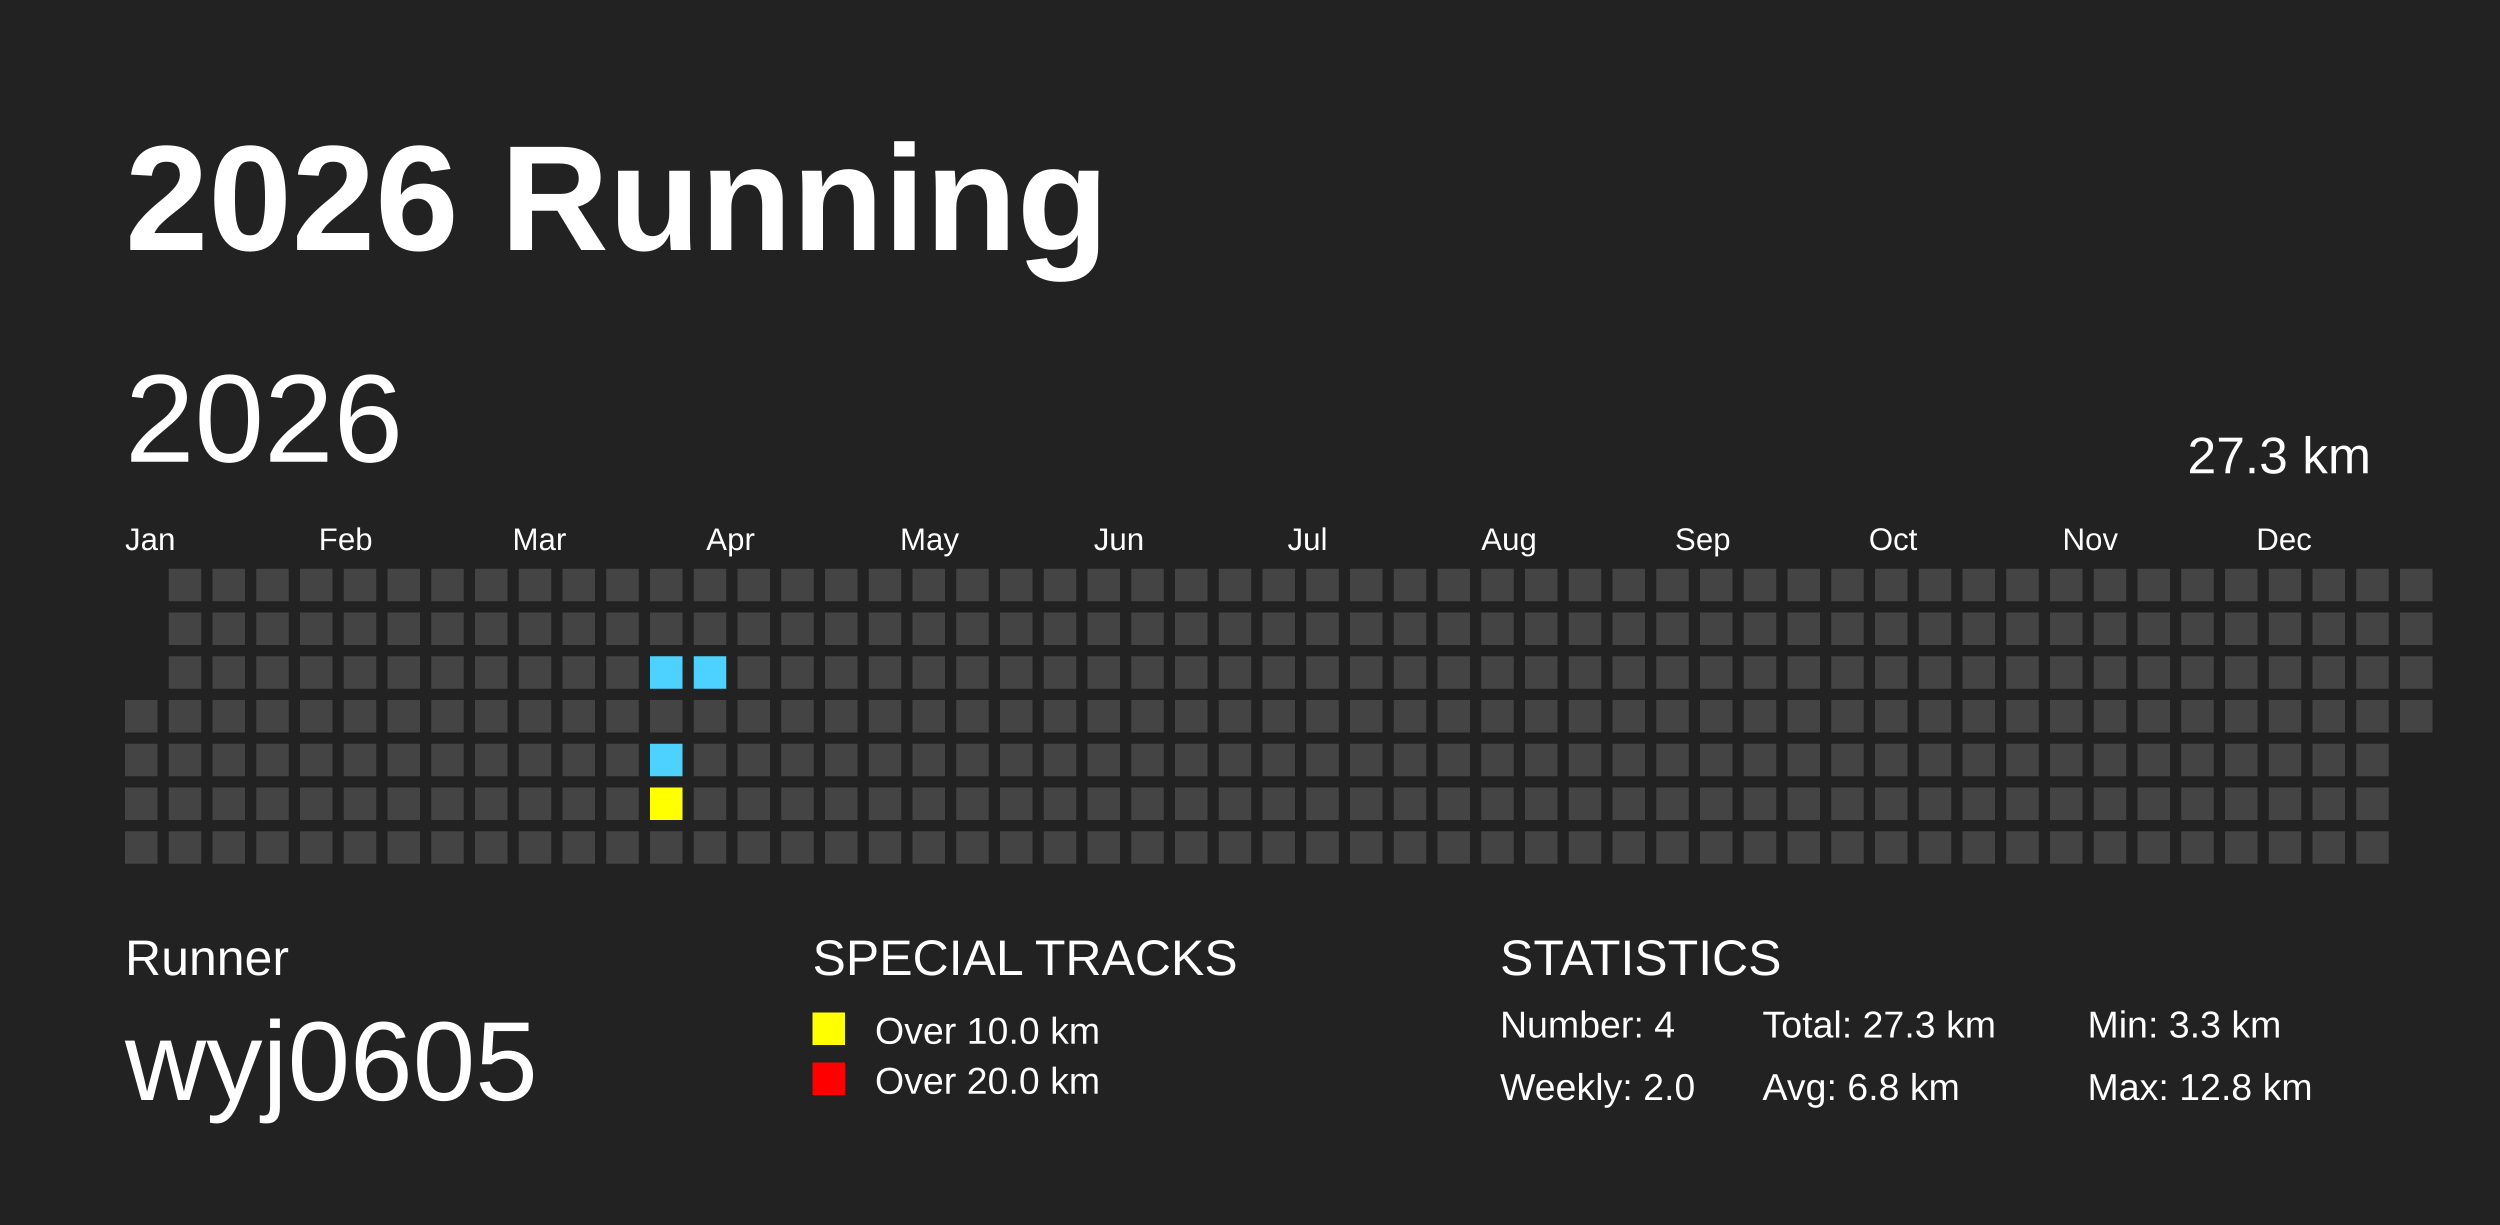
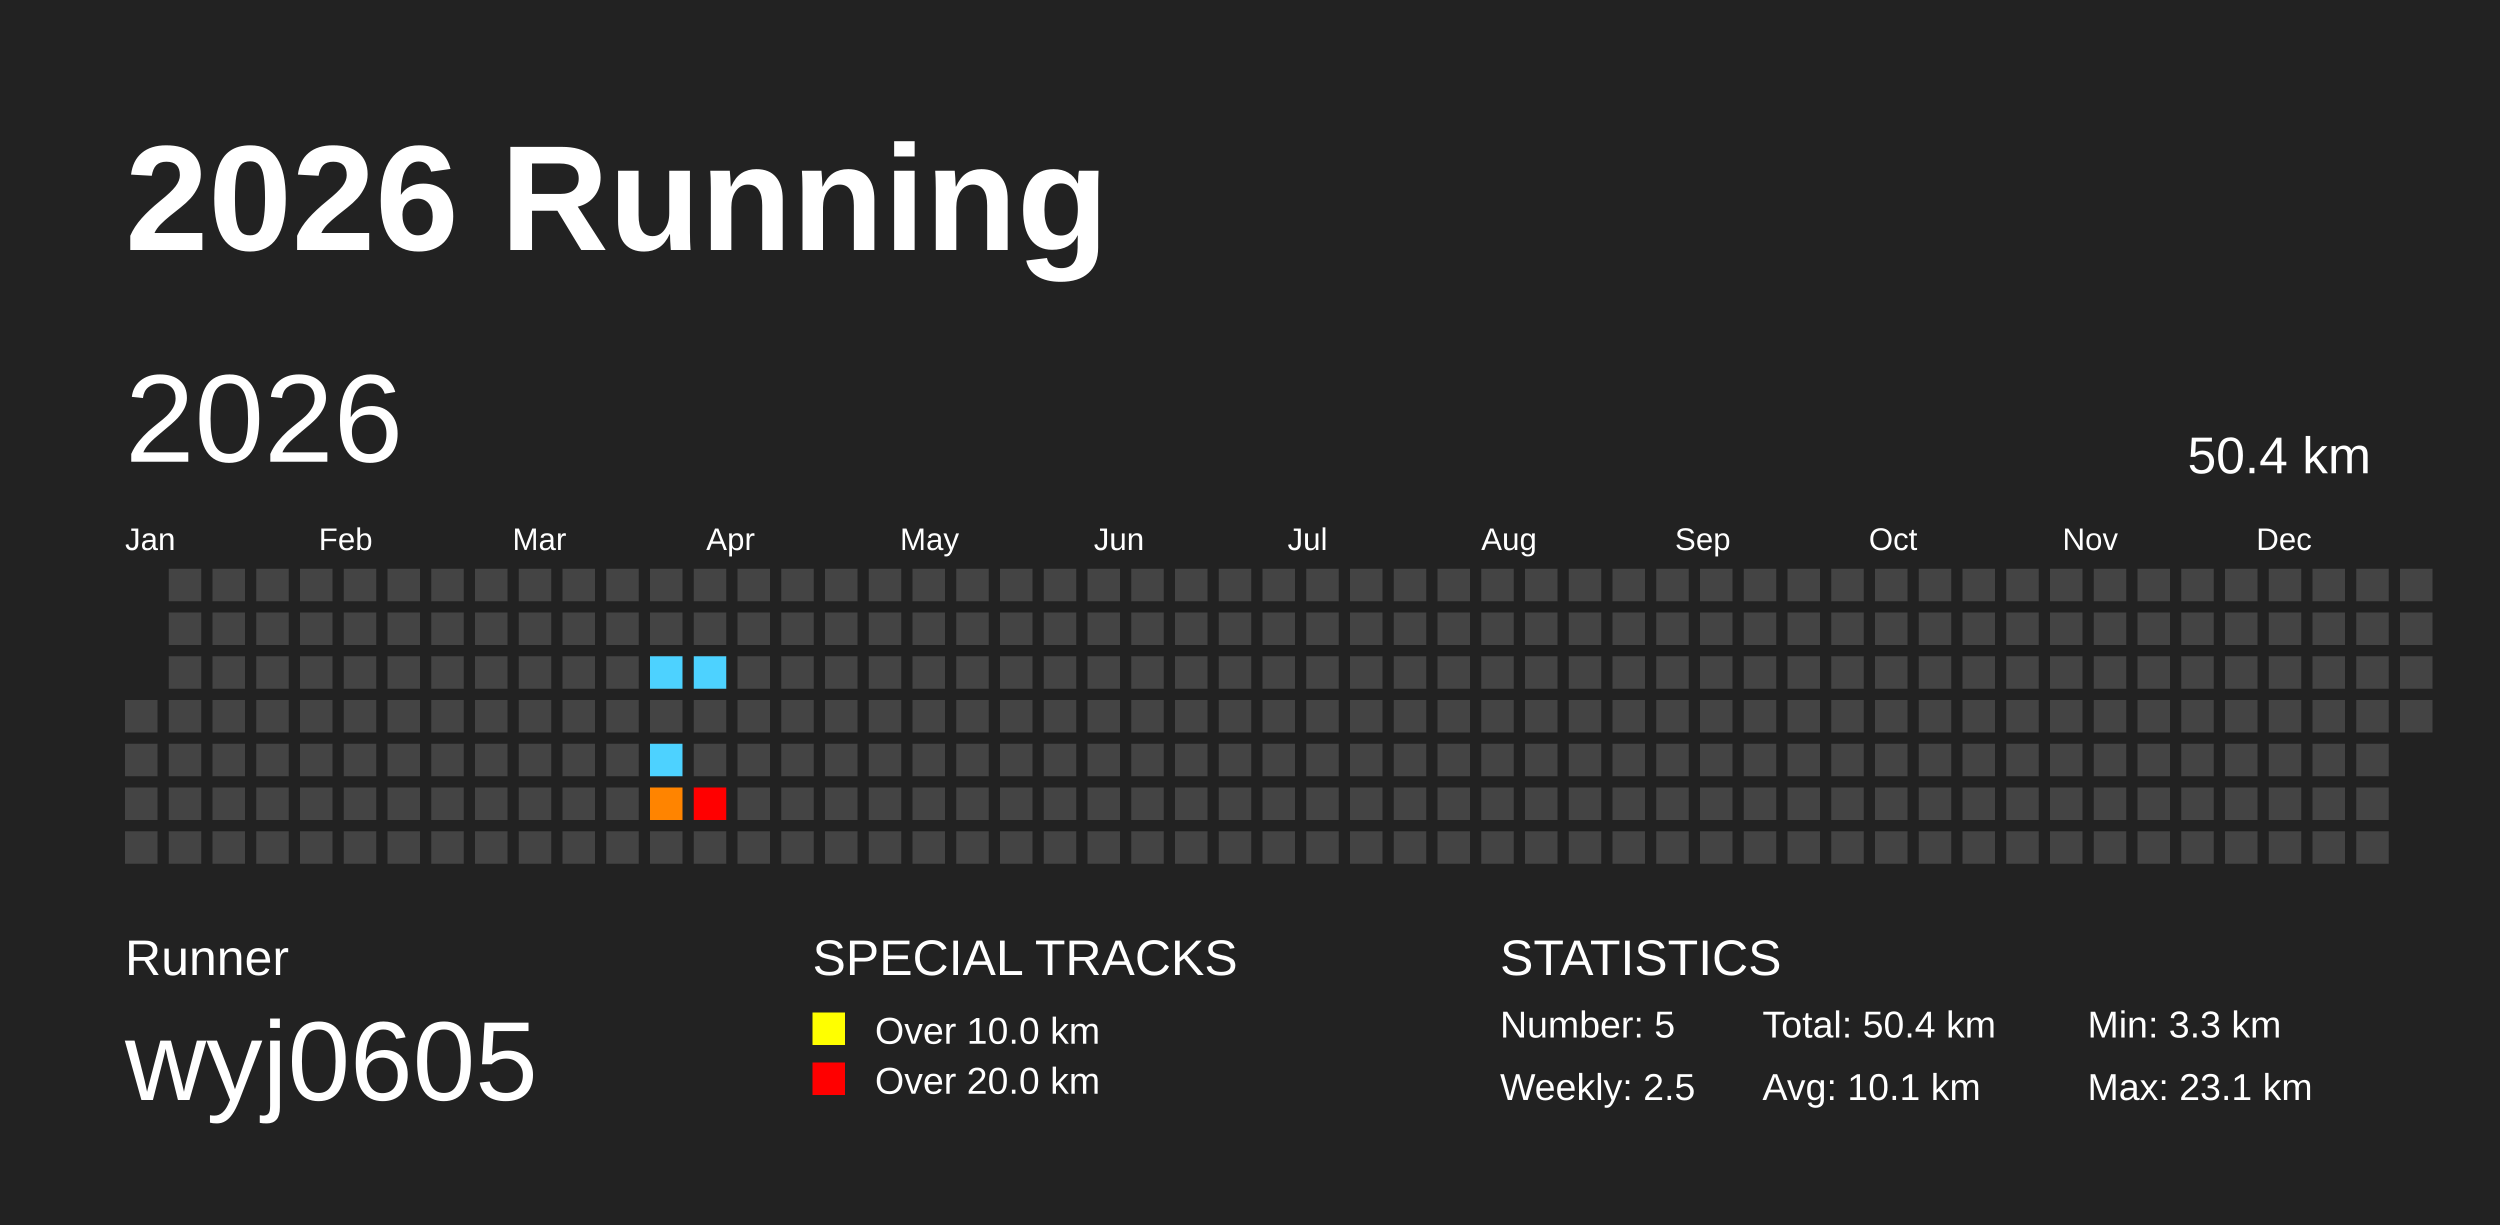
<svg xmlns="http://www.w3.org/2000/svg" baseProfile="full" height="98mm" version="1.1" viewBox="0,0,200,98" width="200mm">
  <defs />
  <rect fill="#222222" height="98" width="200" x="0" y="0" />
  <text fill="#FFFFFF" style="font-size:12px; font-family:Arial; font-weight:bold;" x="10" y="20">2026 Running</text>
  <text fill="#FFFFFF" style="font-size:4px; font-family:Arial" x="10" y="78">Runner</text>
  <text fill="#FFFFFF" style="font-size:9px; font-family:Arial" x="10" y="88">wyj0605</text>
  <text fill="#FFFFFF" style="font-size:4px; font-family:Arial" x="65" y="78">SPECIAL TRACKS</text>
  <rect fill="yellow" height="2.6" width="2.6" x="65" y="81" />
  <text fill="#FFFFFF" style="font-size:3px; font-family:Arial" x="70" y="83.5">Over 10.0 km</text>
  <rect fill="red" height="2.6" width="2.6" x="65" y="85" />
  <text fill="#FFFFFF" style="font-size:3px; font-family:Arial" x="70" y="87.5">Over 20.0 km</text>
  <text fill="#FFFFFF" style="font-size:4px; font-family:Arial" x="120" y="78">STATISTICS</text>
-   <text fill="#FFFFFF" style="font-size:3px; font-family:Arial" x="120" y="83">Number: 4</text>
-   <text fill="#FFFFFF" style="font-size:3px; font-family:Arial" x="120" y="88">Weekly: 2.0</text>
-   <text fill="#FFFFFF" style="font-size:3px; font-family:Arial" x="141" y="83">Total: 27.3 km</text>
-   <text fill="#FFFFFF" style="font-size:3px; font-family:Arial" x="141" y="88">Avg: 6.8 km</text>
+   <text fill="#FFFFFF" style="font-size:3px; font-family:Arial" x="120" y="83">Number: 5</text>
+   <text fill="#FFFFFF" style="font-size:3px; font-family:Arial" x="120" y="88">Weekly: 2.5</text>
+   <text fill="#FFFFFF" style="font-size:3px; font-family:Arial" x="141" y="83">Total: 50.4 km</text>
+   <text fill="#FFFFFF" style="font-size:3px; font-family:Arial" x="141" y="88">Avg: 10.1 km</text>
  <text fill="#FFFFFF" style="font-size:3px; font-family:Arial" x="167" y="83">Min: 3.3 km</text>
-   <text fill="#FFFFFF" style="font-size:3px; font-family:Arial" x="167" y="88">Max: 12.8 km</text>
+   <text fill="#FFFFFF" style="font-size:3px; font-family:Arial" x="167" y="88">Max: 23.1 km</text>
  <text dominant-baseline="hanging" fill="#FFFFFF" style="font-size:10.0px; font-family:Arial;" x="10" y="30">2026</text>
-   <text dominant-baseline="hanging" fill="#FFFFFF" style="font-size:4.125px; font-family:Arial;" x="175" y="35">27.3 km</text>
+   <text dominant-baseline="hanging" fill="#FFFFFF" style="font-size:4.125px; font-family:Arial;" x="175" y="35">50.4 km</text>
  <text fill="#FFFFFF" style="font-size:2.5px; font-family:Arial" x="10.0" y="44">Jan</text>
  <text fill="#FFFFFF" style="font-size:2.5px; font-family:Arial" x="25.5" y="44">Feb</text>
  <text fill="#FFFFFF" style="font-size:2.5px; font-family:Arial" x="41.0" y="44">Mar</text>
  <text fill="#FFFFFF" style="font-size:2.5px; font-family:Arial" x="56.5" y="44">Apr</text>
  <text fill="#FFFFFF" style="font-size:2.5px; font-family:Arial" x="72.0" y="44">May</text>
  <text fill="#FFFFFF" style="font-size:2.5px; font-family:Arial" x="87.5" y="44">Jun</text>
  <text fill="#FFFFFF" style="font-size:2.5px; font-family:Arial" x="103.0" y="44">Jul</text>
  <text fill="#FFFFFF" style="font-size:2.5px; font-family:Arial" x="118.5" y="44">Aug</text>
  <text fill="#FFFFFF" style="font-size:2.5px; font-family:Arial" x="134.0" y="44">Sep</text>
  <text fill="#FFFFFF" style="font-size:2.5px; font-family:Arial" x="149.5" y="44">Oct</text>
  <text fill="#FFFFFF" style="font-size:2.5px; font-family:Arial" x="165.0" y="44">Nov</text>
  <text fill="#FFFFFF" style="font-size:2.5px; font-family:Arial" x="180.5" y="44">Dec</text>
  <rect fill="#444444" height="2.6" width="2.6" x="10.0" y="56.0" />
  <rect fill="#444444" height="2.6" width="2.6" x="10.0" y="59.5" />
  <rect fill="#444444" height="2.6" width="2.6" x="10.0" y="63.0" />
  <rect fill="#444444" height="2.6" width="2.6" x="10.0" y="66.5" />
  <rect fill="#444444" height="2.6" width="2.6" x="13.5" y="45.5" />
  <rect fill="#444444" height="2.6" width="2.6" x="13.5" y="49.0" />
  <rect fill="#444444" height="2.6" width="2.6" x="13.5" y="52.5" />
  <rect fill="#444444" height="2.6" width="2.6" x="13.5" y="56.0" />
  <rect fill="#444444" height="2.6" width="2.6" x="13.5" y="59.5" />
  <rect fill="#444444" height="2.6" width="2.6" x="13.5" y="63.0" />
  <rect fill="#444444" height="2.6" width="2.6" x="13.5" y="66.5" />
  <rect fill="#444444" height="2.6" width="2.6" x="17.0" y="45.5" />
  <rect fill="#444444" height="2.6" width="2.6" x="17.0" y="49.0" />
  <rect fill="#444444" height="2.6" width="2.6" x="17.0" y="52.5" />
  <rect fill="#444444" height="2.6" width="2.6" x="17.0" y="56.0" />
  <rect fill="#444444" height="2.6" width="2.6" x="17.0" y="59.5" />
  <rect fill="#444444" height="2.6" width="2.6" x="17.0" y="63.0" />
  <rect fill="#444444" height="2.6" width="2.6" x="17.0" y="66.5" />
  <rect fill="#444444" height="2.6" width="2.6" x="20.5" y="45.5" />
  <rect fill="#444444" height="2.6" width="2.6" x="20.5" y="49.0" />
  <rect fill="#444444" height="2.6" width="2.6" x="20.5" y="52.5" />
  <rect fill="#444444" height="2.6" width="2.6" x="20.5" y="56.0" />
  <rect fill="#444444" height="2.6" width="2.6" x="20.5" y="59.5" />
  <rect fill="#444444" height="2.6" width="2.6" x="20.5" y="63.0" />
  <rect fill="#444444" height="2.6" width="2.6" x="20.5" y="66.5" />
  <rect fill="#444444" height="2.6" width="2.6" x="24.0" y="45.5" />
  <rect fill="#444444" height="2.6" width="2.6" x="24.0" y="49.0" />
  <rect fill="#444444" height="2.6" width="2.6" x="24.0" y="52.5" />
  <rect fill="#444444" height="2.6" width="2.6" x="24.0" y="56.0" />
  <rect fill="#444444" height="2.6" width="2.6" x="24.0" y="59.5" />
  <rect fill="#444444" height="2.6" width="2.6" x="24.0" y="63.0" />
  <rect fill="#444444" height="2.6" width="2.6" x="24.0" y="66.5" />
  <rect fill="#444444" height="2.6" width="2.6" x="27.5" y="45.5" />
  <rect fill="#444444" height="2.6" width="2.6" x="27.5" y="49.0" />
  <rect fill="#444444" height="2.6" width="2.6" x="27.5" y="52.5" />
  <rect fill="#444444" height="2.6" width="2.6" x="27.5" y="56.0" />
  <rect fill="#444444" height="2.6" width="2.6" x="27.5" y="59.5" />
  <rect fill="#444444" height="2.6" width="2.6" x="27.5" y="63.0" />
  <rect fill="#444444" height="2.6" width="2.6" x="27.5" y="66.5" />
  <rect fill="#444444" height="2.6" width="2.6" x="31.0" y="45.5" />
  <rect fill="#444444" height="2.6" width="2.6" x="31.0" y="49.0" />
  <rect fill="#444444" height="2.6" width="2.6" x="31.0" y="52.5" />
  <rect fill="#444444" height="2.6" width="2.6" x="31.0" y="56.0" />
  <rect fill="#444444" height="2.6" width="2.6" x="31.0" y="59.5" />
  <rect fill="#444444" height="2.6" width="2.6" x="31.0" y="63.0" />
  <rect fill="#444444" height="2.6" width="2.6" x="31.0" y="66.5" />
  <rect fill="#444444" height="2.6" width="2.6" x="34.5" y="45.5" />
  <rect fill="#444444" height="2.6" width="2.6" x="34.5" y="49.0" />
  <rect fill="#444444" height="2.6" width="2.6" x="34.5" y="52.5" />
  <rect fill="#444444" height="2.6" width="2.6" x="34.5" y="56.0" />
  <rect fill="#444444" height="2.6" width="2.6" x="34.5" y="59.5" />
  <rect fill="#444444" height="2.6" width="2.6" x="34.5" y="63.0" />
  <rect fill="#444444" height="2.6" width="2.6" x="34.5" y="66.5" />
  <rect fill="#444444" height="2.6" width="2.6" x="38.0" y="45.5" />
  <rect fill="#444444" height="2.6" width="2.6" x="38.0" y="49.0" />
  <rect fill="#444444" height="2.6" width="2.6" x="38.0" y="52.5" />
  <rect fill="#444444" height="2.6" width="2.6" x="38.0" y="56.0" />
  <rect fill="#444444" height="2.6" width="2.6" x="38.0" y="59.5" />
  <rect fill="#444444" height="2.6" width="2.6" x="38.0" y="63.0" />
  <rect fill="#444444" height="2.6" width="2.6" x="38.0" y="66.5" />
  <rect fill="#444444" height="2.6" width="2.6" x="41.5" y="45.5" />
  <rect fill="#444444" height="2.6" width="2.6" x="41.5" y="49.0" />
  <rect fill="#444444" height="2.6" width="2.6" x="41.5" y="52.5" />
  <rect fill="#444444" height="2.6" width="2.6" x="41.5" y="56.0" />
  <rect fill="#444444" height="2.6" width="2.6" x="41.5" y="59.5" />
  <rect fill="#444444" height="2.6" width="2.6" x="41.5" y="63.0" />
  <rect fill="#444444" height="2.6" width="2.6" x="41.5" y="66.5" />
  <rect fill="#444444" height="2.6" width="2.6" x="45.0" y="45.5" />
  <rect fill="#444444" height="2.6" width="2.6" x="45.0" y="49.0" />
  <rect fill="#444444" height="2.6" width="2.6" x="45.0" y="52.5" />
  <rect fill="#444444" height="2.6" width="2.6" x="45.0" y="56.0" />
  <rect fill="#444444" height="2.6" width="2.6" x="45.0" y="59.5" />
  <rect fill="#444444" height="2.6" width="2.6" x="45.0" y="63.0" />
  <rect fill="#444444" height="2.6" width="2.6" x="45.0" y="66.5" />
  <rect fill="#444444" height="2.6" width="2.6" x="48.5" y="45.5" />
  <rect fill="#444444" height="2.6" width="2.6" x="48.5" y="49.0" />
  <rect fill="#444444" height="2.6" width="2.6" x="48.5" y="52.5" />
  <rect fill="#444444" height="2.6" width="2.6" x="48.5" y="56.0" />
  <rect fill="#444444" height="2.6" width="2.6" x="48.5" y="59.5" />
  <rect fill="#444444" height="2.6" width="2.6" x="48.5" y="63.0" />
  <rect fill="#444444" height="2.6" width="2.6" x="48.5" y="66.5" />
  <rect fill="#444444" height="2.6" width="2.6" x="52.0" y="45.5" />
  <rect fill="#444444" height="2.6" width="2.6" x="52.0" y="49.0" />
-   <rect fill="#4DD2FF" height="2.6" width="2.6" x="52.0" y="52.5" />
+   <rect fill="#4dd2ff" height="2.6" width="2.6" x="52.0" y="52.5" />
  <rect fill="#444444" height="2.6" width="2.6" x="52.0" y="56.0" />
-   <rect fill="#4DD2FF" height="2.6" width="2.6" x="52.0" y="59.5" />
-   <rect fill="yellow" height="2.6" width="2.6" x="52.0" y="63.0" />
+   <rect fill="#4dd2ff" height="2.6" width="2.6" x="52.0" y="59.5" />
+   <rect fill="#ff8400" height="2.6" width="2.6" x="52.0" y="63.0" />
  <rect fill="#444444" height="2.6" width="2.6" x="52.0" y="66.5" />
  <rect fill="#444444" height="2.6" width="2.6" x="55.5" y="45.5" />
  <rect fill="#444444" height="2.6" width="2.6" x="55.5" y="49.0" />
-   <rect fill="#4DD2FF" height="2.6" width="2.6" x="55.5" y="52.5" />
+   <rect fill="#4dd2ff" height="2.6" width="2.6" x="55.5" y="52.5" />
  <rect fill="#444444" height="2.6" width="2.6" x="55.5" y="56.0" />
  <rect fill="#444444" height="2.6" width="2.6" x="55.5" y="59.5" />
-   <rect fill="#444444" height="2.6" width="2.6" x="55.5" y="63.0" />
+   <rect fill="red" height="2.6" width="2.6" x="55.5" y="63.0" />
  <rect fill="#444444" height="2.6" width="2.6" x="55.5" y="66.5" />
  <rect fill="#444444" height="2.6" width="2.6" x="59.0" y="45.5" />
  <rect fill="#444444" height="2.6" width="2.6" x="59.0" y="49.0" />
  <rect fill="#444444" height="2.6" width="2.6" x="59.0" y="52.5" />
  <rect fill="#444444" height="2.6" width="2.6" x="59.0" y="56.0" />
  <rect fill="#444444" height="2.6" width="2.6" x="59.0" y="59.5" />
  <rect fill="#444444" height="2.6" width="2.6" x="59.0" y="63.0" />
  <rect fill="#444444" height="2.6" width="2.6" x="59.0" y="66.5" />
  <rect fill="#444444" height="2.6" width="2.6" x="62.5" y="45.5" />
  <rect fill="#444444" height="2.6" width="2.6" x="62.5" y="49.0" />
  <rect fill="#444444" height="2.6" width="2.6" x="62.5" y="52.5" />
  <rect fill="#444444" height="2.6" width="2.6" x="62.5" y="56.0" />
  <rect fill="#444444" height="2.6" width="2.6" x="62.5" y="59.5" />
  <rect fill="#444444" height="2.6" width="2.6" x="62.5" y="63.0" />
  <rect fill="#444444" height="2.6" width="2.6" x="62.5" y="66.5" />
  <rect fill="#444444" height="2.6" width="2.6" x="66.0" y="45.5" />
  <rect fill="#444444" height="2.6" width="2.6" x="66.0" y="49.0" />
  <rect fill="#444444" height="2.6" width="2.6" x="66.0" y="52.5" />
  <rect fill="#444444" height="2.6" width="2.6" x="66.0" y="56.0" />
  <rect fill="#444444" height="2.6" width="2.6" x="66.0" y="59.5" />
  <rect fill="#444444" height="2.6" width="2.6" x="66.0" y="63.0" />
  <rect fill="#444444" height="2.6" width="2.6" x="66.0" y="66.5" />
  <rect fill="#444444" height="2.6" width="2.6" x="69.5" y="45.5" />
  <rect fill="#444444" height="2.6" width="2.6" x="69.5" y="49.0" />
  <rect fill="#444444" height="2.6" width="2.6" x="69.5" y="52.5" />
  <rect fill="#444444" height="2.6" width="2.6" x="69.5" y="56.0" />
  <rect fill="#444444" height="2.6" width="2.6" x="69.5" y="59.5" />
  <rect fill="#444444" height="2.6" width="2.6" x="69.5" y="63.0" />
  <rect fill="#444444" height="2.6" width="2.6" x="69.5" y="66.5" />
  <rect fill="#444444" height="2.6" width="2.6" x="73.0" y="45.5" />
  <rect fill="#444444" height="2.6" width="2.6" x="73.0" y="49.0" />
  <rect fill="#444444" height="2.6" width="2.6" x="73.0" y="52.5" />
  <rect fill="#444444" height="2.6" width="2.6" x="73.0" y="56.0" />
  <rect fill="#444444" height="2.6" width="2.6" x="73.0" y="59.5" />
  <rect fill="#444444" height="2.6" width="2.6" x="73.0" y="63.0" />
  <rect fill="#444444" height="2.6" width="2.6" x="73.0" y="66.5" />
  <rect fill="#444444" height="2.6" width="2.6" x="76.5" y="45.5" />
  <rect fill="#444444" height="2.6" width="2.6" x="76.5" y="49.0" />
  <rect fill="#444444" height="2.6" width="2.6" x="76.5" y="52.5" />
  <rect fill="#444444" height="2.6" width="2.6" x="76.5" y="56.0" />
  <rect fill="#444444" height="2.6" width="2.6" x="76.5" y="59.5" />
  <rect fill="#444444" height="2.6" width="2.6" x="76.5" y="63.0" />
  <rect fill="#444444" height="2.6" width="2.6" x="76.5" y="66.5" />
  <rect fill="#444444" height="2.6" width="2.6" x="80.0" y="45.5" />
  <rect fill="#444444" height="2.6" width="2.6" x="80.0" y="49.0" />
  <rect fill="#444444" height="2.6" width="2.6" x="80.0" y="52.5" />
  <rect fill="#444444" height="2.6" width="2.6" x="80.0" y="56.0" />
  <rect fill="#444444" height="2.6" width="2.6" x="80.0" y="59.5" />
  <rect fill="#444444" height="2.6" width="2.6" x="80.0" y="63.0" />
  <rect fill="#444444" height="2.6" width="2.6" x="80.0" y="66.5" />
  <rect fill="#444444" height="2.6" width="2.6" x="83.5" y="45.5" />
  <rect fill="#444444" height="2.6" width="2.6" x="83.5" y="49.0" />
  <rect fill="#444444" height="2.6" width="2.6" x="83.5" y="52.5" />
  <rect fill="#444444" height="2.6" width="2.6" x="83.5" y="56.0" />
  <rect fill="#444444" height="2.6" width="2.6" x="83.5" y="59.5" />
  <rect fill="#444444" height="2.6" width="2.6" x="83.5" y="63.0" />
  <rect fill="#444444" height="2.6" width="2.6" x="83.5" y="66.5" />
  <rect fill="#444444" height="2.6" width="2.6" x="87.0" y="45.5" />
  <rect fill="#444444" height="2.6" width="2.6" x="87.0" y="49.0" />
  <rect fill="#444444" height="2.6" width="2.6" x="87.0" y="52.5" />
  <rect fill="#444444" height="2.6" width="2.6" x="87.0" y="56.0" />
  <rect fill="#444444" height="2.6" width="2.6" x="87.0" y="59.5" />
  <rect fill="#444444" height="2.6" width="2.6" x="87.0" y="63.0" />
  <rect fill="#444444" height="2.6" width="2.6" x="87.0" y="66.5" />
  <rect fill="#444444" height="2.6" width="2.6" x="90.5" y="45.5" />
  <rect fill="#444444" height="2.6" width="2.6" x="90.5" y="49.0" />
  <rect fill="#444444" height="2.6" width="2.6" x="90.5" y="52.5" />
  <rect fill="#444444" height="2.6" width="2.6" x="90.5" y="56.0" />
  <rect fill="#444444" height="2.6" width="2.6" x="90.5" y="59.5" />
  <rect fill="#444444" height="2.6" width="2.6" x="90.5" y="63.0" />
  <rect fill="#444444" height="2.6" width="2.6" x="90.5" y="66.5" />
  <rect fill="#444444" height="2.6" width="2.6" x="94.0" y="45.5" />
  <rect fill="#444444" height="2.6" width="2.6" x="94.0" y="49.0" />
  <rect fill="#444444" height="2.6" width="2.6" x="94.0" y="52.5" />
  <rect fill="#444444" height="2.6" width="2.6" x="94.0" y="56.0" />
  <rect fill="#444444" height="2.6" width="2.6" x="94.0" y="59.5" />
  <rect fill="#444444" height="2.6" width="2.6" x="94.0" y="63.0" />
  <rect fill="#444444" height="2.6" width="2.6" x="94.0" y="66.5" />
  <rect fill="#444444" height="2.6" width="2.6" x="97.5" y="45.5" />
  <rect fill="#444444" height="2.6" width="2.6" x="97.5" y="49.0" />
  <rect fill="#444444" height="2.6" width="2.6" x="97.5" y="52.5" />
  <rect fill="#444444" height="2.6" width="2.6" x="97.5" y="56.0" />
  <rect fill="#444444" height="2.6" width="2.6" x="97.5" y="59.5" />
  <rect fill="#444444" height="2.6" width="2.6" x="97.5" y="63.0" />
  <rect fill="#444444" height="2.6" width="2.6" x="97.5" y="66.5" />
  <rect fill="#444444" height="2.6" width="2.6" x="101.0" y="45.5" />
  <rect fill="#444444" height="2.6" width="2.6" x="101.0" y="49.0" />
  <rect fill="#444444" height="2.6" width="2.6" x="101.0" y="52.5" />
  <rect fill="#444444" height="2.6" width="2.6" x="101.0" y="56.0" />
  <rect fill="#444444" height="2.6" width="2.6" x="101.0" y="59.5" />
  <rect fill="#444444" height="2.6" width="2.6" x="101.0" y="63.0" />
  <rect fill="#444444" height="2.6" width="2.6" x="101.0" y="66.5" />
  <rect fill="#444444" height="2.6" width="2.6" x="104.5" y="45.5" />
  <rect fill="#444444" height="2.6" width="2.6" x="104.5" y="49.0" />
  <rect fill="#444444" height="2.6" width="2.6" x="104.5" y="52.5" />
  <rect fill="#444444" height="2.6" width="2.6" x="104.5" y="56.0" />
  <rect fill="#444444" height="2.6" width="2.6" x="104.5" y="59.5" />
  <rect fill="#444444" height="2.6" width="2.6" x="104.5" y="63.0" />
  <rect fill="#444444" height="2.6" width="2.6" x="104.5" y="66.5" />
  <rect fill="#444444" height="2.6" width="2.6" x="108.0" y="45.5" />
  <rect fill="#444444" height="2.6" width="2.6" x="108.0" y="49.0" />
  <rect fill="#444444" height="2.6" width="2.6" x="108.0" y="52.5" />
  <rect fill="#444444" height="2.6" width="2.6" x="108.0" y="56.0" />
  <rect fill="#444444" height="2.6" width="2.6" x="108.0" y="59.5" />
  <rect fill="#444444" height="2.6" width="2.6" x="108.0" y="63.0" />
  <rect fill="#444444" height="2.6" width="2.6" x="108.0" y="66.5" />
  <rect fill="#444444" height="2.6" width="2.6" x="111.5" y="45.5" />
  <rect fill="#444444" height="2.6" width="2.6" x="111.5" y="49.0" />
  <rect fill="#444444" height="2.6" width="2.6" x="111.5" y="52.5" />
  <rect fill="#444444" height="2.6" width="2.6" x="111.5" y="56.0" />
  <rect fill="#444444" height="2.6" width="2.6" x="111.5" y="59.5" />
  <rect fill="#444444" height="2.6" width="2.6" x="111.5" y="63.0" />
  <rect fill="#444444" height="2.6" width="2.6" x="111.5" y="66.5" />
  <rect fill="#444444" height="2.6" width="2.6" x="115.0" y="45.5" />
  <rect fill="#444444" height="2.6" width="2.6" x="115.0" y="49.0" />
  <rect fill="#444444" height="2.6" width="2.6" x="115.0" y="52.5" />
  <rect fill="#444444" height="2.6" width="2.6" x="115.0" y="56.0" />
  <rect fill="#444444" height="2.6" width="2.6" x="115.0" y="59.5" />
  <rect fill="#444444" height="2.6" width="2.6" x="115.0" y="63.0" />
  <rect fill="#444444" height="2.6" width="2.6" x="115.0" y="66.5" />
  <rect fill="#444444" height="2.6" width="2.6" x="118.5" y="45.5" />
  <rect fill="#444444" height="2.6" width="2.6" x="118.5" y="49.0" />
  <rect fill="#444444" height="2.6" width="2.6" x="118.5" y="52.5" />
  <rect fill="#444444" height="2.6" width="2.6" x="118.5" y="56.0" />
  <rect fill="#444444" height="2.6" width="2.6" x="118.5" y="59.5" />
  <rect fill="#444444" height="2.6" width="2.6" x="118.5" y="63.0" />
  <rect fill="#444444" height="2.6" width="2.6" x="118.5" y="66.5" />
  <rect fill="#444444" height="2.6" width="2.6" x="122.0" y="45.5" />
  <rect fill="#444444" height="2.6" width="2.6" x="122.0" y="49.0" />
  <rect fill="#444444" height="2.6" width="2.6" x="122.0" y="52.5" />
  <rect fill="#444444" height="2.6" width="2.6" x="122.0" y="56.0" />
  <rect fill="#444444" height="2.6" width="2.6" x="122.0" y="59.5" />
  <rect fill="#444444" height="2.6" width="2.6" x="122.0" y="63.0" />
  <rect fill="#444444" height="2.6" width="2.6" x="122.0" y="66.5" />
  <rect fill="#444444" height="2.6" width="2.6" x="125.5" y="45.5" />
  <rect fill="#444444" height="2.6" width="2.6" x="125.5" y="49.0" />
  <rect fill="#444444" height="2.6" width="2.6" x="125.5" y="52.5" />
  <rect fill="#444444" height="2.6" width="2.6" x="125.5" y="56.0" />
  <rect fill="#444444" height="2.6" width="2.6" x="125.5" y="59.5" />
  <rect fill="#444444" height="2.6" width="2.6" x="125.5" y="63.0" />
  <rect fill="#444444" height="2.6" width="2.6" x="125.5" y="66.5" />
  <rect fill="#444444" height="2.6" width="2.6" x="129.0" y="45.5" />
  <rect fill="#444444" height="2.6" width="2.6" x="129.0" y="49.0" />
  <rect fill="#444444" height="2.6" width="2.6" x="129.0" y="52.5" />
  <rect fill="#444444" height="2.6" width="2.6" x="129.0" y="56.0" />
  <rect fill="#444444" height="2.6" width="2.6" x="129.0" y="59.5" />
  <rect fill="#444444" height="2.6" width="2.6" x="129.0" y="63.0" />
  <rect fill="#444444" height="2.6" width="2.6" x="129.0" y="66.5" />
  <rect fill="#444444" height="2.6" width="2.6" x="132.5" y="45.5" />
  <rect fill="#444444" height="2.6" width="2.6" x="132.5" y="49.0" />
  <rect fill="#444444" height="2.6" width="2.6" x="132.5" y="52.5" />
  <rect fill="#444444" height="2.6" width="2.6" x="132.5" y="56.0" />
  <rect fill="#444444" height="2.6" width="2.6" x="132.5" y="59.5" />
  <rect fill="#444444" height="2.6" width="2.6" x="132.5" y="63.0" />
  <rect fill="#444444" height="2.6" width="2.6" x="132.5" y="66.5" />
  <rect fill="#444444" height="2.6" width="2.6" x="136.0" y="45.5" />
  <rect fill="#444444" height="2.6" width="2.6" x="136.0" y="49.0" />
  <rect fill="#444444" height="2.6" width="2.6" x="136.0" y="52.5" />
  <rect fill="#444444" height="2.6" width="2.6" x="136.0" y="56.0" />
  <rect fill="#444444" height="2.6" width="2.6" x="136.0" y="59.5" />
  <rect fill="#444444" height="2.6" width="2.6" x="136.0" y="63.0" />
  <rect fill="#444444" height="2.6" width="2.6" x="136.0" y="66.5" />
  <rect fill="#444444" height="2.6" width="2.6" x="139.5" y="45.5" />
  <rect fill="#444444" height="2.6" width="2.6" x="139.5" y="49.0" />
  <rect fill="#444444" height="2.6" width="2.6" x="139.5" y="52.5" />
  <rect fill="#444444" height="2.6" width="2.6" x="139.5" y="56.0" />
  <rect fill="#444444" height="2.6" width="2.6" x="139.5" y="59.5" />
  <rect fill="#444444" height="2.6" width="2.6" x="139.5" y="63.0" />
  <rect fill="#444444" height="2.6" width="2.6" x="139.5" y="66.5" />
  <rect fill="#444444" height="2.6" width="2.6" x="143.0" y="45.5" />
  <rect fill="#444444" height="2.6" width="2.6" x="143.0" y="49.0" />
  <rect fill="#444444" height="2.6" width="2.6" x="143.0" y="52.5" />
  <rect fill="#444444" height="2.6" width="2.6" x="143.0" y="56.0" />
  <rect fill="#444444" height="2.6" width="2.6" x="143.0" y="59.5" />
  <rect fill="#444444" height="2.6" width="2.6" x="143.0" y="63.0" />
  <rect fill="#444444" height="2.6" width="2.6" x="143.0" y="66.5" />
  <rect fill="#444444" height="2.6" width="2.6" x="146.5" y="45.5" />
  <rect fill="#444444" height="2.6" width="2.6" x="146.5" y="49.0" />
  <rect fill="#444444" height="2.6" width="2.6" x="146.5" y="52.5" />
  <rect fill="#444444" height="2.6" width="2.6" x="146.5" y="56.0" />
  <rect fill="#444444" height="2.6" width="2.6" x="146.5" y="59.5" />
  <rect fill="#444444" height="2.6" width="2.6" x="146.5" y="63.0" />
  <rect fill="#444444" height="2.6" width="2.6" x="146.5" y="66.5" />
  <rect fill="#444444" height="2.6" width="2.6" x="150.0" y="45.5" />
  <rect fill="#444444" height="2.6" width="2.6" x="150.0" y="49.0" />
  <rect fill="#444444" height="2.6" width="2.6" x="150.0" y="52.5" />
  <rect fill="#444444" height="2.6" width="2.6" x="150.0" y="56.0" />
  <rect fill="#444444" height="2.6" width="2.6" x="150.0" y="59.5" />
  <rect fill="#444444" height="2.6" width="2.6" x="150.0" y="63.0" />
  <rect fill="#444444" height="2.6" width="2.6" x="150.0" y="66.5" />
  <rect fill="#444444" height="2.6" width="2.6" x="153.5" y="45.5" />
  <rect fill="#444444" height="2.6" width="2.6" x="153.5" y="49.0" />
  <rect fill="#444444" height="2.6" width="2.6" x="153.5" y="52.5" />
  <rect fill="#444444" height="2.6" width="2.6" x="153.5" y="56.0" />
  <rect fill="#444444" height="2.6" width="2.6" x="153.5" y="59.5" />
  <rect fill="#444444" height="2.6" width="2.6" x="153.5" y="63.0" />
  <rect fill="#444444" height="2.6" width="2.6" x="153.5" y="66.5" />
  <rect fill="#444444" height="2.6" width="2.6" x="157.0" y="45.5" />
  <rect fill="#444444" height="2.6" width="2.6" x="157.0" y="49.0" />
  <rect fill="#444444" height="2.6" width="2.6" x="157.0" y="52.5" />
  <rect fill="#444444" height="2.6" width="2.6" x="157.0" y="56.0" />
  <rect fill="#444444" height="2.6" width="2.6" x="157.0" y="59.5" />
  <rect fill="#444444" height="2.6" width="2.6" x="157.0" y="63.0" />
  <rect fill="#444444" height="2.6" width="2.6" x="157.0" y="66.5" />
  <rect fill="#444444" height="2.6" width="2.6" x="160.5" y="45.5" />
  <rect fill="#444444" height="2.6" width="2.6" x="160.5" y="49.0" />
  <rect fill="#444444" height="2.6" width="2.6" x="160.5" y="52.5" />
  <rect fill="#444444" height="2.6" width="2.6" x="160.5" y="56.0" />
  <rect fill="#444444" height="2.6" width="2.6" x="160.5" y="59.5" />
  <rect fill="#444444" height="2.6" width="2.6" x="160.5" y="63.0" />
  <rect fill="#444444" height="2.6" width="2.6" x="160.5" y="66.5" />
  <rect fill="#444444" height="2.6" width="2.6" x="164.0" y="45.5" />
  <rect fill="#444444" height="2.6" width="2.6" x="164.0" y="49.0" />
  <rect fill="#444444" height="2.6" width="2.6" x="164.0" y="52.5" />
  <rect fill="#444444" height="2.6" width="2.6" x="164.0" y="56.0" />
  <rect fill="#444444" height="2.6" width="2.6" x="164.0" y="59.5" />
  <rect fill="#444444" height="2.6" width="2.6" x="164.0" y="63.0" />
  <rect fill="#444444" height="2.6" width="2.6" x="164.0" y="66.5" />
  <rect fill="#444444" height="2.6" width="2.6" x="167.5" y="45.5" />
  <rect fill="#444444" height="2.6" width="2.6" x="167.5" y="49.0" />
  <rect fill="#444444" height="2.6" width="2.6" x="167.5" y="52.5" />
  <rect fill="#444444" height="2.6" width="2.6" x="167.5" y="56.0" />
  <rect fill="#444444" height="2.6" width="2.6" x="167.5" y="59.5" />
  <rect fill="#444444" height="2.6" width="2.6" x="167.5" y="63.0" />
  <rect fill="#444444" height="2.6" width="2.6" x="167.5" y="66.5" />
  <rect fill="#444444" height="2.6" width="2.6" x="171.0" y="45.5" />
  <rect fill="#444444" height="2.6" width="2.6" x="171.0" y="49.0" />
  <rect fill="#444444" height="2.6" width="2.6" x="171.0" y="52.5" />
  <rect fill="#444444" height="2.6" width="2.6" x="171.0" y="56.0" />
  <rect fill="#444444" height="2.6" width="2.6" x="171.0" y="59.5" />
  <rect fill="#444444" height="2.6" width="2.6" x="171.0" y="63.0" />
  <rect fill="#444444" height="2.6" width="2.6" x="171.0" y="66.5" />
  <rect fill="#444444" height="2.6" width="2.6" x="174.5" y="45.5" />
  <rect fill="#444444" height="2.6" width="2.6" x="174.5" y="49.0" />
  <rect fill="#444444" height="2.6" width="2.6" x="174.5" y="52.5" />
  <rect fill="#444444" height="2.6" width="2.6" x="174.5" y="56.0" />
  <rect fill="#444444" height="2.6" width="2.6" x="174.5" y="59.5" />
  <rect fill="#444444" height="2.6" width="2.6" x="174.5" y="63.0" />
  <rect fill="#444444" height="2.6" width="2.6" x="174.5" y="66.5" />
  <rect fill="#444444" height="2.6" width="2.6" x="178.0" y="45.5" />
  <rect fill="#444444" height="2.6" width="2.6" x="178.0" y="49.0" />
  <rect fill="#444444" height="2.6" width="2.6" x="178.0" y="52.5" />
  <rect fill="#444444" height="2.6" width="2.6" x="178.0" y="56.0" />
  <rect fill="#444444" height="2.6" width="2.6" x="178.0" y="59.5" />
  <rect fill="#444444" height="2.6" width="2.6" x="178.0" y="63.0" />
  <rect fill="#444444" height="2.6" width="2.6" x="178.0" y="66.5" />
  <rect fill="#444444" height="2.6" width="2.6" x="181.5" y="45.5" />
  <rect fill="#444444" height="2.6" width="2.6" x="181.5" y="49.0" />
  <rect fill="#444444" height="2.6" width="2.6" x="181.5" y="52.5" />
  <rect fill="#444444" height="2.6" width="2.6" x="181.5" y="56.0" />
  <rect fill="#444444" height="2.6" width="2.6" x="181.5" y="59.5" />
  <rect fill="#444444" height="2.6" width="2.6" x="181.5" y="63.0" />
  <rect fill="#444444" height="2.6" width="2.6" x="181.5" y="66.5" />
  <rect fill="#444444" height="2.6" width="2.6" x="185.0" y="45.5" />
  <rect fill="#444444" height="2.6" width="2.6" x="185.0" y="49.0" />
  <rect fill="#444444" height="2.6" width="2.6" x="185.0" y="52.5" />
  <rect fill="#444444" height="2.6" width="2.6" x="185.0" y="56.0" />
  <rect fill="#444444" height="2.6" width="2.6" x="185.0" y="59.5" />
  <rect fill="#444444" height="2.6" width="2.6" x="185.0" y="63.0" />
  <rect fill="#444444" height="2.6" width="2.6" x="185.0" y="66.5" />
  <rect fill="#444444" height="2.6" width="2.6" x="188.5" y="45.5" />
  <rect fill="#444444" height="2.6" width="2.6" x="188.5" y="49.0" />
  <rect fill="#444444" height="2.6" width="2.6" x="188.5" y="52.5" />
  <rect fill="#444444" height="2.6" width="2.6" x="188.5" y="56.0" />
  <rect fill="#444444" height="2.6" width="2.6" x="188.5" y="59.5" />
  <rect fill="#444444" height="2.6" width="2.6" x="188.5" y="63.0" />
  <rect fill="#444444" height="2.6" width="2.6" x="188.5" y="66.5" />
  <rect fill="#444444" height="2.6" width="2.6" x="192.0" y="45.5" />
  <rect fill="#444444" height="2.6" width="2.6" x="192.0" y="49.0" />
  <rect fill="#444444" height="2.6" width="2.6" x="192.0" y="52.5" />
  <rect fill="#444444" height="2.6" width="2.6" x="192.0" y="56.0" />
</svg>
